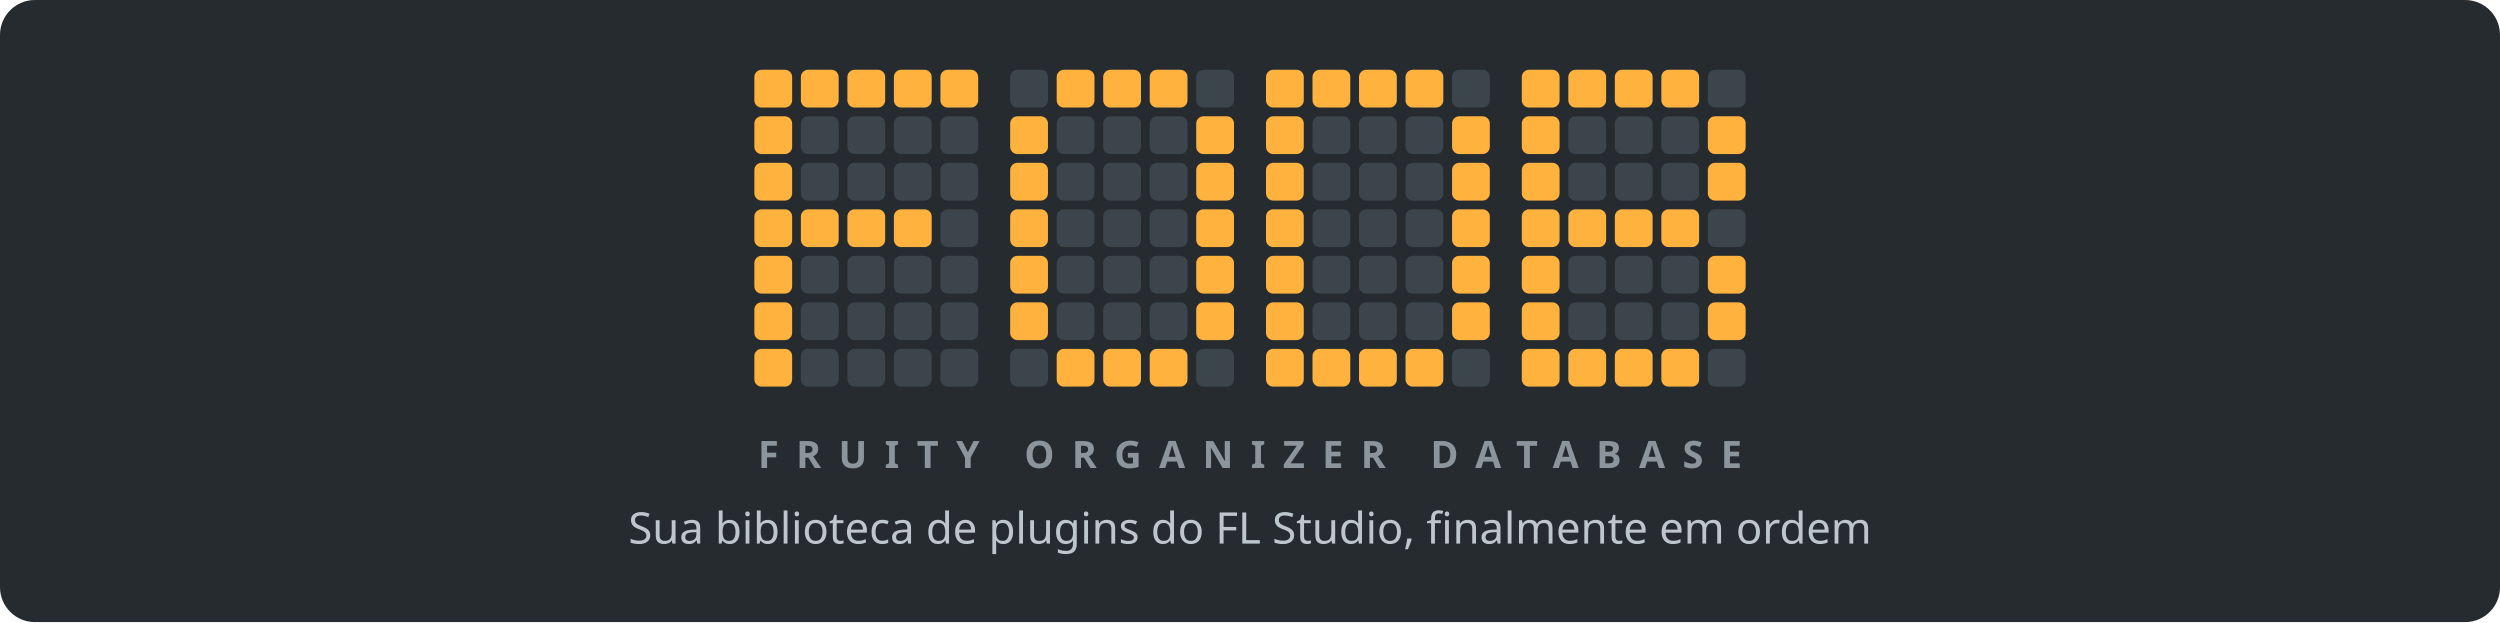
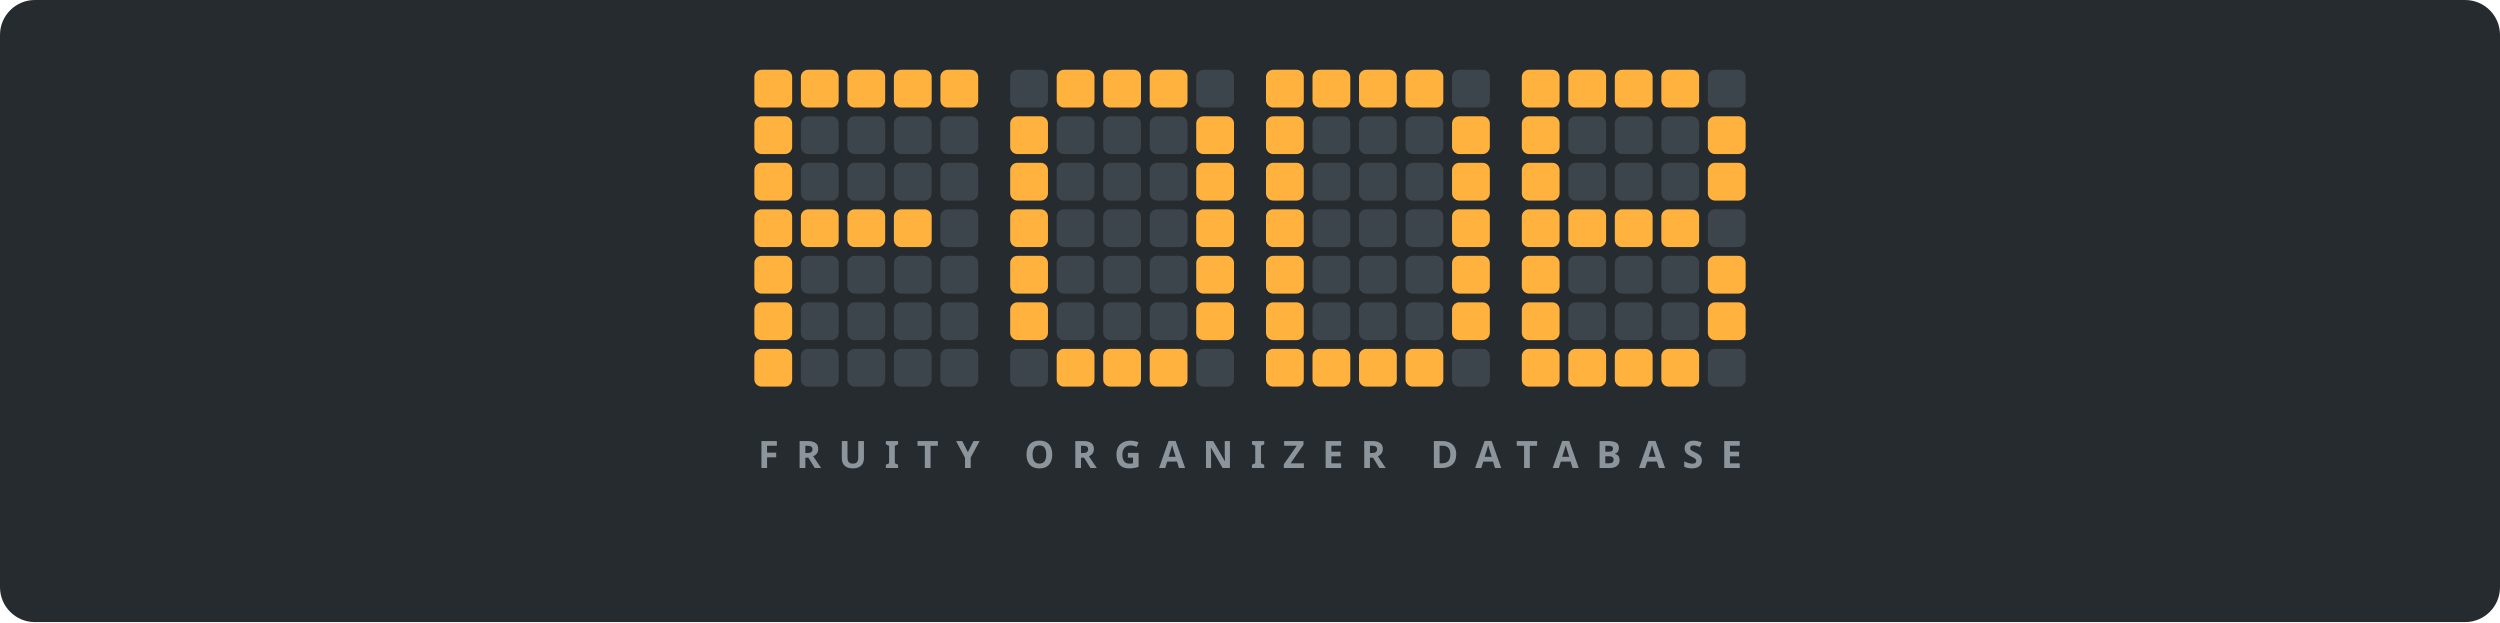
<svg xmlns="http://www.w3.org/2000/svg" viewBox="0 0 860 214" width="860" height="214" role="img" aria-label="FODB">
  <style>
.on{fill:#FFB23E;animation:hit 3.2s ease-out infinite}
.off{fill:#3C454B;animation:tick 3.2s ease-out infinite}
.title{font:600 13px Segoe UI, Noto Sans, Helvetica, Arial, sans-serif;letter-spacing:6px;fill:#8B959B}
- .tag{font:15px Segoe UI, Noto Sans, Helvetica, Arial, sans-serif;fill:#BDC6CB;animation:rise 1.1s ease-out both}
+ .tag{font:15px Segoe UI, Noto Sans, Helvetica, Arial, sans-serif;fill:#BDC6CB;opacity:0;animation:slogan 12s ease-in-out infinite both}
@keyframes hit{0%,100%{fill:#FFB23E;opacity:.86}4%{fill:#FFE3AE;opacity:1}20%{fill:#FFB23E;opacity:.86}}
@keyframes tick{0%,100%{fill:#3C454B}4%{fill:#6A747A}18%{fill:#3C454B}}
- @keyframes rise{from{opacity:0;transform:translateY(8px)}to{opacity:1;transform:none}}
- @media (prefers-reduced-motion:reduce){.on,.off,.tag{animation:none}}
+ @keyframes slogan{0%{opacity:0;transform:translateY(8px)}3%,30%{opacity:1;transform:none}33%,100%{opacity:0;transform:translateY(-6px)}}
+ @media (prefers-reduced-motion:reduce){.on,.off,.tag{animation:none}.first{opacity:1}}
</style>
  <rect width="860" height="214" rx="12" fill="#262B2F" />
  <rect class="on" x="259.5" y="24" width="13" height="13" rx="2.5" style="animation-delay:0.00s" />
  <rect class="on" x="275.5" y="24" width="13" height="13" rx="2.5" style="animation-delay:0.11s" />
  <rect class="on" x="291.5" y="24" width="13" height="13" rx="2.5" style="animation-delay:0.22s" />
  <rect class="on" x="307.5" y="24" width="13" height="13" rx="2.5" style="animation-delay:0.32s" />
  <rect class="on" x="323.5" y="24" width="13" height="13" rx="2.5" style="animation-delay:0.43s" />
  <rect class="on" x="259.5" y="40" width="13" height="13" rx="2.5" style="animation-delay:0.00s" />
  <rect class="off" x="275.5" y="40" width="13" height="13" rx="2.5" style="animation-delay:0.11s" />
  <rect class="off" x="291.5" y="40" width="13" height="13" rx="2.5" style="animation-delay:0.22s" />
  <rect class="off" x="307.5" y="40" width="13" height="13" rx="2.5" style="animation-delay:0.32s" />
  <rect class="off" x="323.5" y="40" width="13" height="13" rx="2.5" style="animation-delay:0.43s" />
  <rect class="on" x="259.5" y="56" width="13" height="13" rx="2.5" style="animation-delay:0.00s" />
  <rect class="off" x="275.5" y="56" width="13" height="13" rx="2.5" style="animation-delay:0.11s" />
  <rect class="off" x="291.5" y="56" width="13" height="13" rx="2.5" style="animation-delay:0.22s" />
  <rect class="off" x="307.5" y="56" width="13" height="13" rx="2.5" style="animation-delay:0.32s" />
  <rect class="off" x="323.5" y="56" width="13" height="13" rx="2.5" style="animation-delay:0.43s" />
  <rect class="on" x="259.5" y="72" width="13" height="13" rx="2.5" style="animation-delay:0.00s" />
  <rect class="on" x="275.5" y="72" width="13" height="13" rx="2.5" style="animation-delay:0.11s" />
  <rect class="on" x="291.5" y="72" width="13" height="13" rx="2.5" style="animation-delay:0.22s" />
  <rect class="on" x="307.5" y="72" width="13" height="13" rx="2.5" style="animation-delay:0.32s" />
  <rect class="off" x="323.5" y="72" width="13" height="13" rx="2.5" style="animation-delay:0.43s" />
  <rect class="on" x="259.5" y="88" width="13" height="13" rx="2.5" style="animation-delay:0.00s" />
  <rect class="off" x="275.5" y="88" width="13" height="13" rx="2.5" style="animation-delay:0.11s" />
  <rect class="off" x="291.5" y="88" width="13" height="13" rx="2.5" style="animation-delay:0.22s" />
  <rect class="off" x="307.5" y="88" width="13" height="13" rx="2.5" style="animation-delay:0.32s" />
  <rect class="off" x="323.5" y="88" width="13" height="13" rx="2.5" style="animation-delay:0.43s" />
  <rect class="on" x="259.5" y="104" width="13" height="13" rx="2.5" style="animation-delay:0.00s" />
  <rect class="off" x="275.5" y="104" width="13" height="13" rx="2.5" style="animation-delay:0.11s" />
  <rect class="off" x="291.5" y="104" width="13" height="13" rx="2.5" style="animation-delay:0.22s" />
  <rect class="off" x="307.5" y="104" width="13" height="13" rx="2.5" style="animation-delay:0.32s" />
  <rect class="off" x="323.5" y="104" width="13" height="13" rx="2.5" style="animation-delay:0.43s" />
  <rect class="on" x="259.5" y="120" width="13" height="13" rx="2.5" style="animation-delay:0.00s" />
  <rect class="off" x="275.5" y="120" width="13" height="13" rx="2.5" style="animation-delay:0.11s" />
  <rect class="off" x="291.5" y="120" width="13" height="13" rx="2.5" style="animation-delay:0.22s" />
  <rect class="off" x="307.5" y="120" width="13" height="13" rx="2.5" style="animation-delay:0.32s" />
  <rect class="off" x="323.5" y="120" width="13" height="13" rx="2.5" style="animation-delay:0.43s" />
  <rect class="off" x="347.5" y="24" width="13" height="13" rx="2.5" style="animation-delay:0.59s" />
  <rect class="on" x="363.5" y="24" width="13" height="13" rx="2.5" style="animation-delay:0.70s" />
  <rect class="on" x="379.5" y="24" width="13" height="13" rx="2.5" style="animation-delay:0.81s" />
  <rect class="on" x="395.5" y="24" width="13" height="13" rx="2.5" style="animation-delay:0.92s" />
  <rect class="off" x="411.5" y="24" width="13" height="13" rx="2.5" style="animation-delay:1.03s" />
  <rect class="on" x="347.5" y="40" width="13" height="13" rx="2.5" style="animation-delay:0.59s" />
  <rect class="off" x="363.5" y="40" width="13" height="13" rx="2.5" style="animation-delay:0.70s" />
  <rect class="off" x="379.5" y="40" width="13" height="13" rx="2.5" style="animation-delay:0.81s" />
  <rect class="off" x="395.5" y="40" width="13" height="13" rx="2.5" style="animation-delay:0.92s" />
  <rect class="on" x="411.5" y="40" width="13" height="13" rx="2.5" style="animation-delay:1.03s" />
  <rect class="on" x="347.5" y="56" width="13" height="13" rx="2.5" style="animation-delay:0.59s" />
  <rect class="off" x="363.5" y="56" width="13" height="13" rx="2.5" style="animation-delay:0.70s" />
  <rect class="off" x="379.5" y="56" width="13" height="13" rx="2.5" style="animation-delay:0.81s" />
  <rect class="off" x="395.5" y="56" width="13" height="13" rx="2.5" style="animation-delay:0.92s" />
  <rect class="on" x="411.5" y="56" width="13" height="13" rx="2.5" style="animation-delay:1.03s" />
  <rect class="on" x="347.5" y="72" width="13" height="13" rx="2.5" style="animation-delay:0.59s" />
  <rect class="off" x="363.5" y="72" width="13" height="13" rx="2.5" style="animation-delay:0.70s" />
  <rect class="off" x="379.5" y="72" width="13" height="13" rx="2.5" style="animation-delay:0.81s" />
  <rect class="off" x="395.5" y="72" width="13" height="13" rx="2.5" style="animation-delay:0.92s" />
  <rect class="on" x="411.5" y="72" width="13" height="13" rx="2.5" style="animation-delay:1.03s" />
  <rect class="on" x="347.5" y="88" width="13" height="13" rx="2.5" style="animation-delay:0.59s" />
  <rect class="off" x="363.5" y="88" width="13" height="13" rx="2.5" style="animation-delay:0.70s" />
  <rect class="off" x="379.5" y="88" width="13" height="13" rx="2.5" style="animation-delay:0.81s" />
  <rect class="off" x="395.5" y="88" width="13" height="13" rx="2.5" style="animation-delay:0.92s" />
  <rect class="on" x="411.5" y="88" width="13" height="13" rx="2.5" style="animation-delay:1.03s" />
  <rect class="on" x="347.5" y="104" width="13" height="13" rx="2.5" style="animation-delay:0.59s" />
  <rect class="off" x="363.5" y="104" width="13" height="13" rx="2.5" style="animation-delay:0.70s" />
  <rect class="off" x="379.5" y="104" width="13" height="13" rx="2.5" style="animation-delay:0.81s" />
  <rect class="off" x="395.5" y="104" width="13" height="13" rx="2.5" style="animation-delay:0.92s" />
  <rect class="on" x="411.5" y="104" width="13" height="13" rx="2.5" style="animation-delay:1.03s" />
  <rect class="off" x="347.5" y="120" width="13" height="13" rx="2.5" style="animation-delay:0.59s" />
  <rect class="on" x="363.5" y="120" width="13" height="13" rx="2.5" style="animation-delay:0.70s" />
  <rect class="on" x="379.5" y="120" width="13" height="13" rx="2.5" style="animation-delay:0.81s" />
  <rect class="on" x="395.5" y="120" width="13" height="13" rx="2.5" style="animation-delay:0.92s" />
  <rect class="off" x="411.5" y="120" width="13" height="13" rx="2.5" style="animation-delay:1.03s" />
  <rect class="on" x="435.5" y="24" width="13" height="13" rx="2.5" style="animation-delay:1.19s" />
  <rect class="on" x="451.5" y="24" width="13" height="13" rx="2.5" style="animation-delay:1.30s" />
  <rect class="on" x="467.5" y="24" width="13" height="13" rx="2.5" style="animation-delay:1.41s" />
  <rect class="on" x="483.5" y="24" width="13" height="13" rx="2.5" style="animation-delay:1.51s" />
  <rect class="off" x="499.5" y="24" width="13" height="13" rx="2.5" style="animation-delay:1.62s" />
  <rect class="on" x="435.5" y="40" width="13" height="13" rx="2.5" style="animation-delay:1.19s" />
  <rect class="off" x="451.5" y="40" width="13" height="13" rx="2.5" style="animation-delay:1.30s" />
  <rect class="off" x="467.5" y="40" width="13" height="13" rx="2.5" style="animation-delay:1.41s" />
  <rect class="off" x="483.5" y="40" width="13" height="13" rx="2.5" style="animation-delay:1.51s" />
  <rect class="on" x="499.5" y="40" width="13" height="13" rx="2.5" style="animation-delay:1.62s" />
  <rect class="on" x="435.5" y="56" width="13" height="13" rx="2.5" style="animation-delay:1.19s" />
  <rect class="off" x="451.5" y="56" width="13" height="13" rx="2.5" style="animation-delay:1.30s" />
  <rect class="off" x="467.5" y="56" width="13" height="13" rx="2.5" style="animation-delay:1.41s" />
  <rect class="off" x="483.5" y="56" width="13" height="13" rx="2.5" style="animation-delay:1.51s" />
  <rect class="on" x="499.5" y="56" width="13" height="13" rx="2.5" style="animation-delay:1.62s" />
  <rect class="on" x="435.5" y="72" width="13" height="13" rx="2.5" style="animation-delay:1.19s" />
  <rect class="off" x="451.5" y="72" width="13" height="13" rx="2.5" style="animation-delay:1.30s" />
  <rect class="off" x="467.5" y="72" width="13" height="13" rx="2.5" style="animation-delay:1.41s" />
  <rect class="off" x="483.5" y="72" width="13" height="13" rx="2.5" style="animation-delay:1.51s" />
  <rect class="on" x="499.5" y="72" width="13" height="13" rx="2.5" style="animation-delay:1.62s" />
  <rect class="on" x="435.5" y="88" width="13" height="13" rx="2.5" style="animation-delay:1.19s" />
  <rect class="off" x="451.5" y="88" width="13" height="13" rx="2.5" style="animation-delay:1.30s" />
  <rect class="off" x="467.5" y="88" width="13" height="13" rx="2.5" style="animation-delay:1.41s" />
  <rect class="off" x="483.5" y="88" width="13" height="13" rx="2.5" style="animation-delay:1.51s" />
  <rect class="on" x="499.5" y="88" width="13" height="13" rx="2.5" style="animation-delay:1.62s" />
  <rect class="on" x="435.5" y="104" width="13" height="13" rx="2.5" style="animation-delay:1.19s" />
  <rect class="off" x="451.5" y="104" width="13" height="13" rx="2.5" style="animation-delay:1.30s" />
  <rect class="off" x="467.5" y="104" width="13" height="13" rx="2.5" style="animation-delay:1.41s" />
  <rect class="off" x="483.5" y="104" width="13" height="13" rx="2.5" style="animation-delay:1.51s" />
  <rect class="on" x="499.5" y="104" width="13" height="13" rx="2.5" style="animation-delay:1.62s" />
  <rect class="on" x="435.5" y="120" width="13" height="13" rx="2.5" style="animation-delay:1.19s" />
  <rect class="on" x="451.5" y="120" width="13" height="13" rx="2.5" style="animation-delay:1.30s" />
  <rect class="on" x="467.5" y="120" width="13" height="13" rx="2.5" style="animation-delay:1.41s" />
  <rect class="on" x="483.5" y="120" width="13" height="13" rx="2.5" style="animation-delay:1.51s" />
  <rect class="off" x="499.5" y="120" width="13" height="13" rx="2.5" style="animation-delay:1.62s" />
  <rect class="on" x="523.5" y="24" width="13" height="13" rx="2.5" style="animation-delay:1.78s" />
  <rect class="on" x="539.5" y="24" width="13" height="13" rx="2.5" style="animation-delay:1.89s" />
  <rect class="on" x="555.5" y="24" width="13" height="13" rx="2.5" style="animation-delay:2.00s" />
  <rect class="on" x="571.5" y="24" width="13" height="13" rx="2.5" style="animation-delay:2.11s" />
  <rect class="off" x="587.5" y="24" width="13" height="13" rx="2.5" style="animation-delay:2.22s" />
  <rect class="on" x="523.5" y="40" width="13" height="13" rx="2.5" style="animation-delay:1.78s" />
  <rect class="off" x="539.5" y="40" width="13" height="13" rx="2.5" style="animation-delay:1.89s" />
  <rect class="off" x="555.5" y="40" width="13" height="13" rx="2.5" style="animation-delay:2.00s" />
  <rect class="off" x="571.5" y="40" width="13" height="13" rx="2.5" style="animation-delay:2.11s" />
  <rect class="on" x="587.5" y="40" width="13" height="13" rx="2.5" style="animation-delay:2.22s" />
  <rect class="on" x="523.5" y="56" width="13" height="13" rx="2.5" style="animation-delay:1.78s" />
  <rect class="off" x="539.5" y="56" width="13" height="13" rx="2.5" style="animation-delay:1.89s" />
  <rect class="off" x="555.5" y="56" width="13" height="13" rx="2.5" style="animation-delay:2.00s" />
  <rect class="off" x="571.5" y="56" width="13" height="13" rx="2.5" style="animation-delay:2.11s" />
  <rect class="on" x="587.5" y="56" width="13" height="13" rx="2.5" style="animation-delay:2.22s" />
  <rect class="on" x="523.5" y="72" width="13" height="13" rx="2.5" style="animation-delay:1.78s" />
  <rect class="on" x="539.5" y="72" width="13" height="13" rx="2.5" style="animation-delay:1.89s" />
  <rect class="on" x="555.5" y="72" width="13" height="13" rx="2.5" style="animation-delay:2.00s" />
  <rect class="on" x="571.5" y="72" width="13" height="13" rx="2.5" style="animation-delay:2.11s" />
  <rect class="off" x="587.5" y="72" width="13" height="13" rx="2.5" style="animation-delay:2.22s" />
  <rect class="on" x="523.5" y="88" width="13" height="13" rx="2.5" style="animation-delay:1.78s" />
  <rect class="off" x="539.5" y="88" width="13" height="13" rx="2.5" style="animation-delay:1.89s" />
  <rect class="off" x="555.5" y="88" width="13" height="13" rx="2.5" style="animation-delay:2.00s" />
  <rect class="off" x="571.5" y="88" width="13" height="13" rx="2.5" style="animation-delay:2.11s" />
  <rect class="on" x="587.5" y="88" width="13" height="13" rx="2.5" style="animation-delay:2.22s" />
  <rect class="on" x="523.5" y="104" width="13" height="13" rx="2.5" style="animation-delay:1.78s" />
  <rect class="off" x="539.5" y="104" width="13" height="13" rx="2.5" style="animation-delay:1.89s" />
  <rect class="off" x="555.5" y="104" width="13" height="13" rx="2.5" style="animation-delay:2.00s" />
  <rect class="off" x="571.5" y="104" width="13" height="13" rx="2.5" style="animation-delay:2.11s" />
  <rect class="on" x="587.5" y="104" width="13" height="13" rx="2.5" style="animation-delay:2.22s" />
  <rect class="on" x="523.5" y="120" width="13" height="13" rx="2.5" style="animation-delay:1.78s" />
  <rect class="on" x="539.5" y="120" width="13" height="13" rx="2.5" style="animation-delay:1.89s" />
  <rect class="on" x="555.5" y="120" width="13" height="13" rx="2.5" style="animation-delay:2.00s" />
  <rect class="on" x="571.5" y="120" width="13" height="13" rx="2.5" style="animation-delay:2.11s" />
  <rect class="off" x="587.5" y="120" width="13" height="13" rx="2.5" style="animation-delay:2.22s" />
  <text class="title" x="430.0" y="161" text-anchor="middle">FRUITY ORGANIZER DATABASE</text>
-   <text class="tag" x="430.0" y="187" text-anchor="middle">Sua biblioteca de plugins do FL Studio, finalmente em ordem</text>
+   <text class="tag first" x="430.0" y="187" text-anchor="middle" style="animation-delay:0s">Ordem perfeita na sua biblioteca.</text>
+   <text class="tag" x="430.0" y="187" text-anchor="middle" style="animation-delay:4s">O organizador para quem cansou de rolar listas.</text>
+   <text class="tag" x="430.0" y="187" text-anchor="middle" style="animation-delay:8s">Muitas ferramentas? Cada coisa em seu lugar!</text>
</svg>
